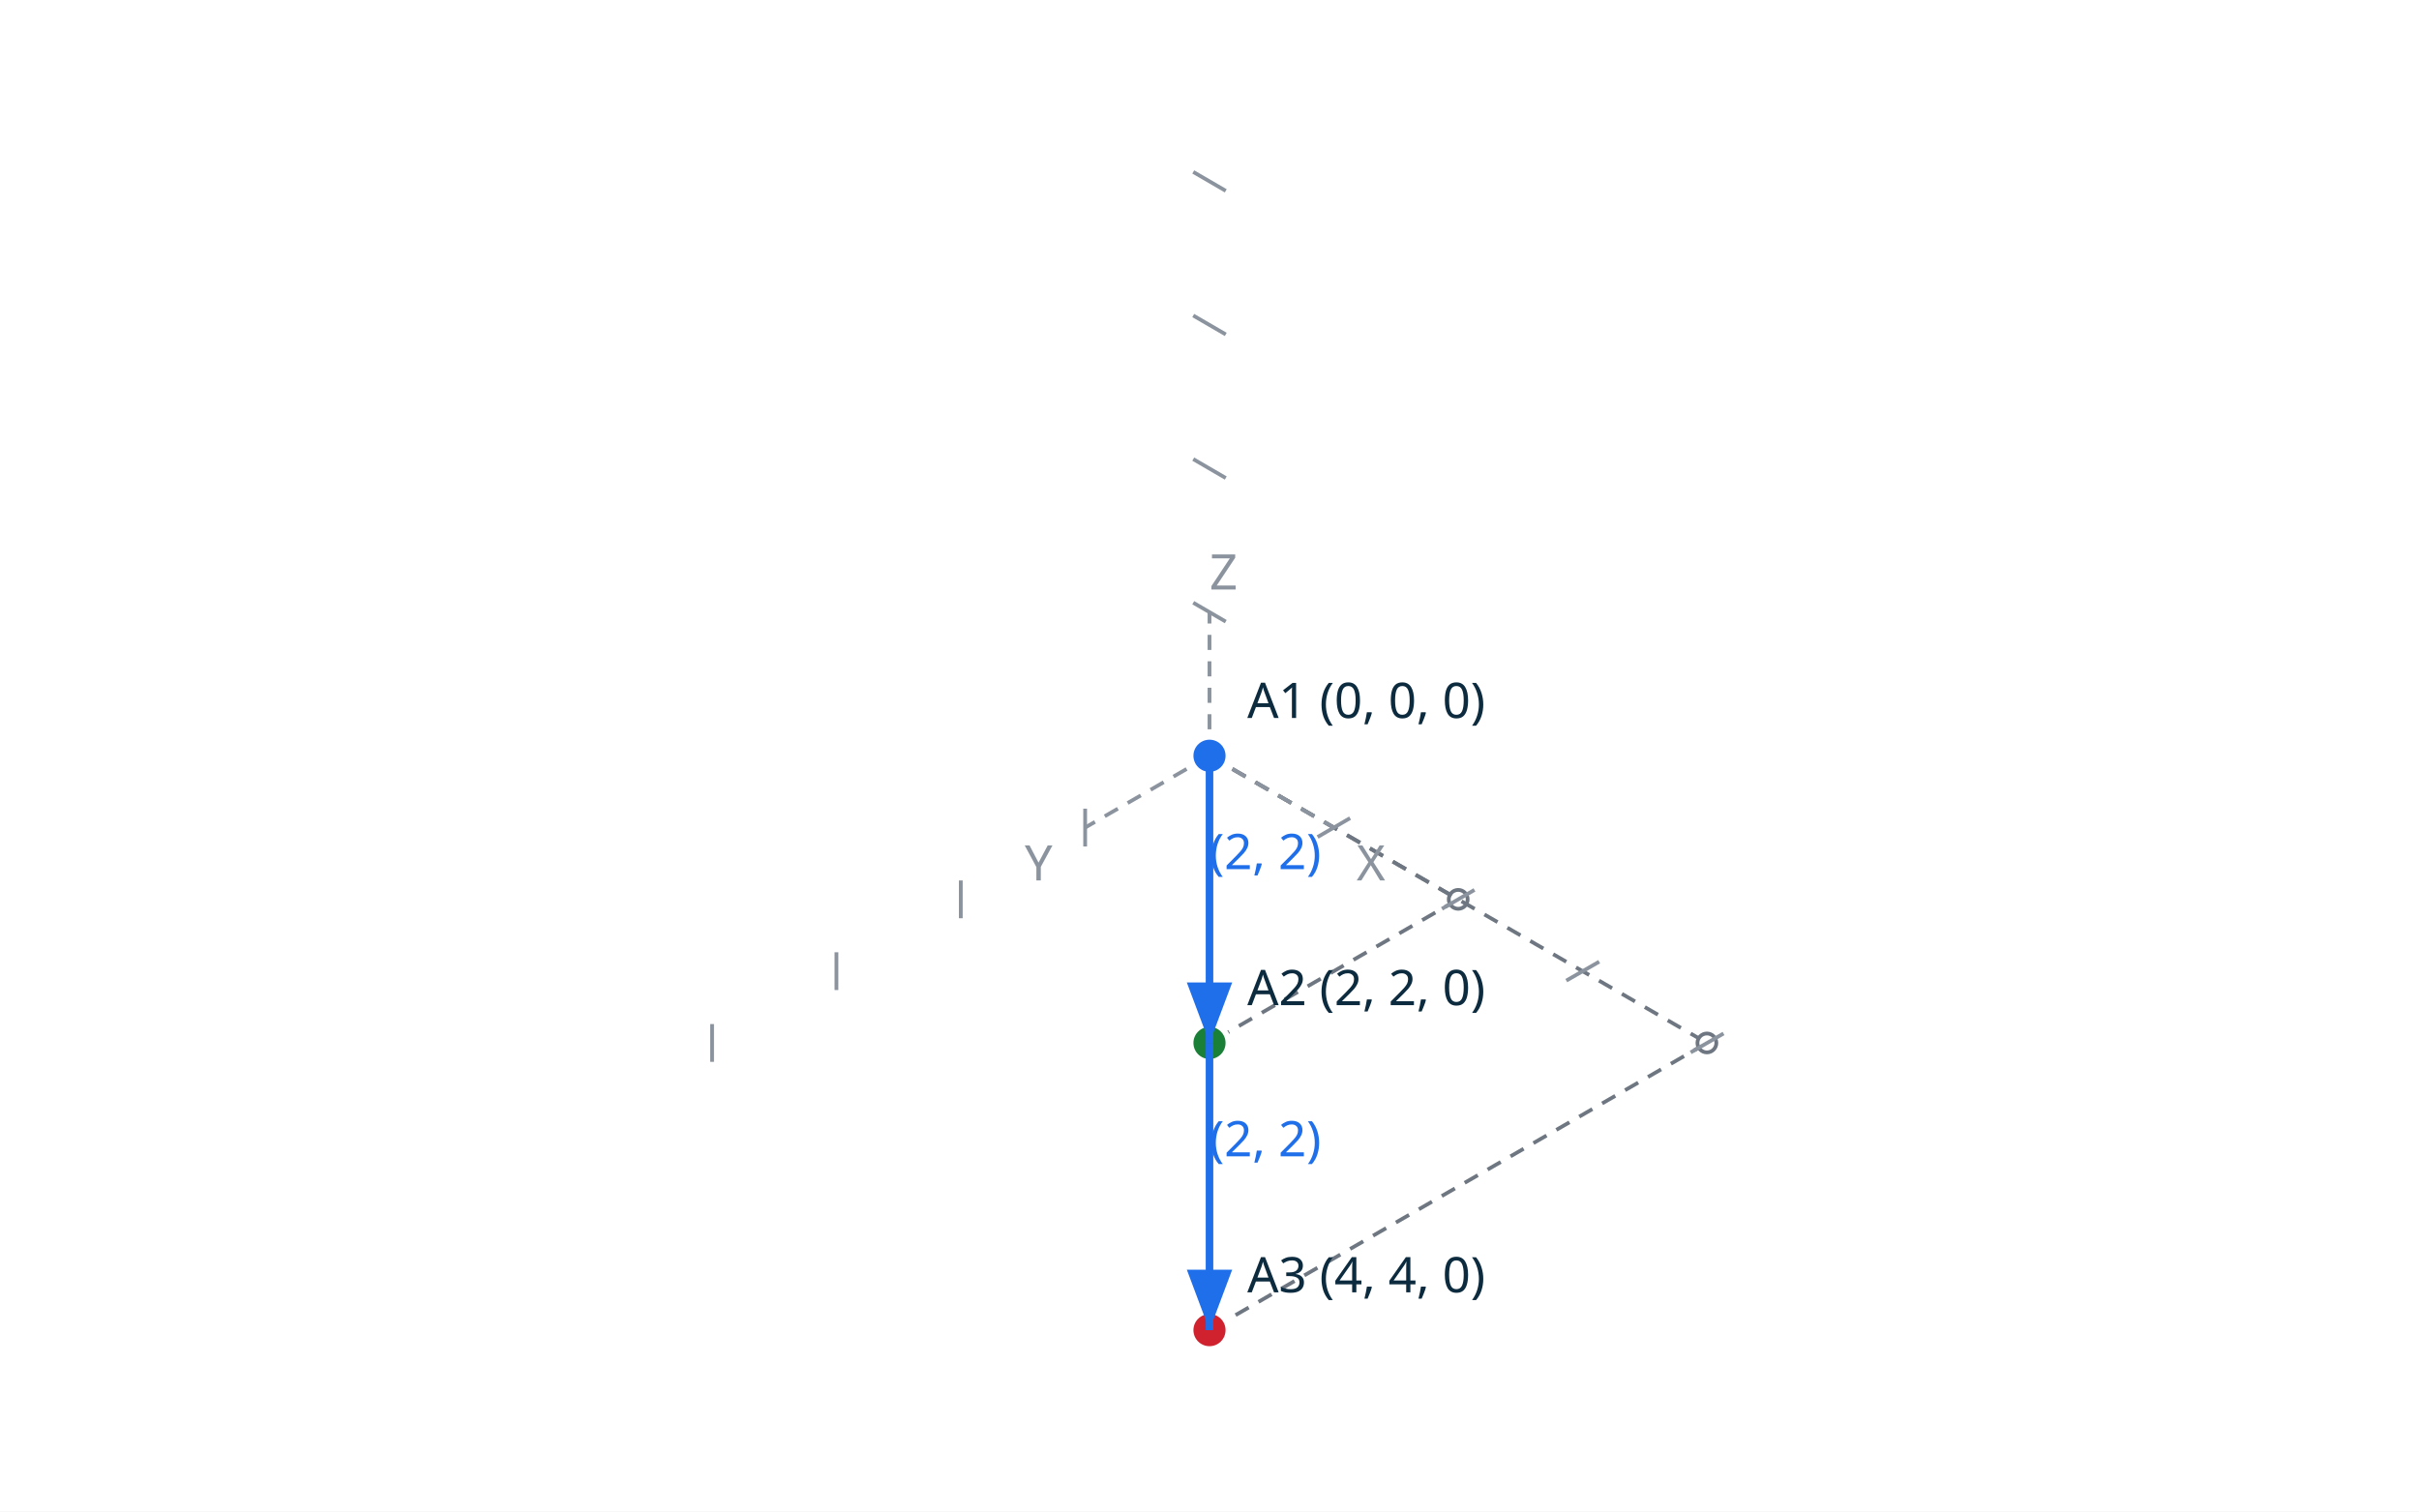
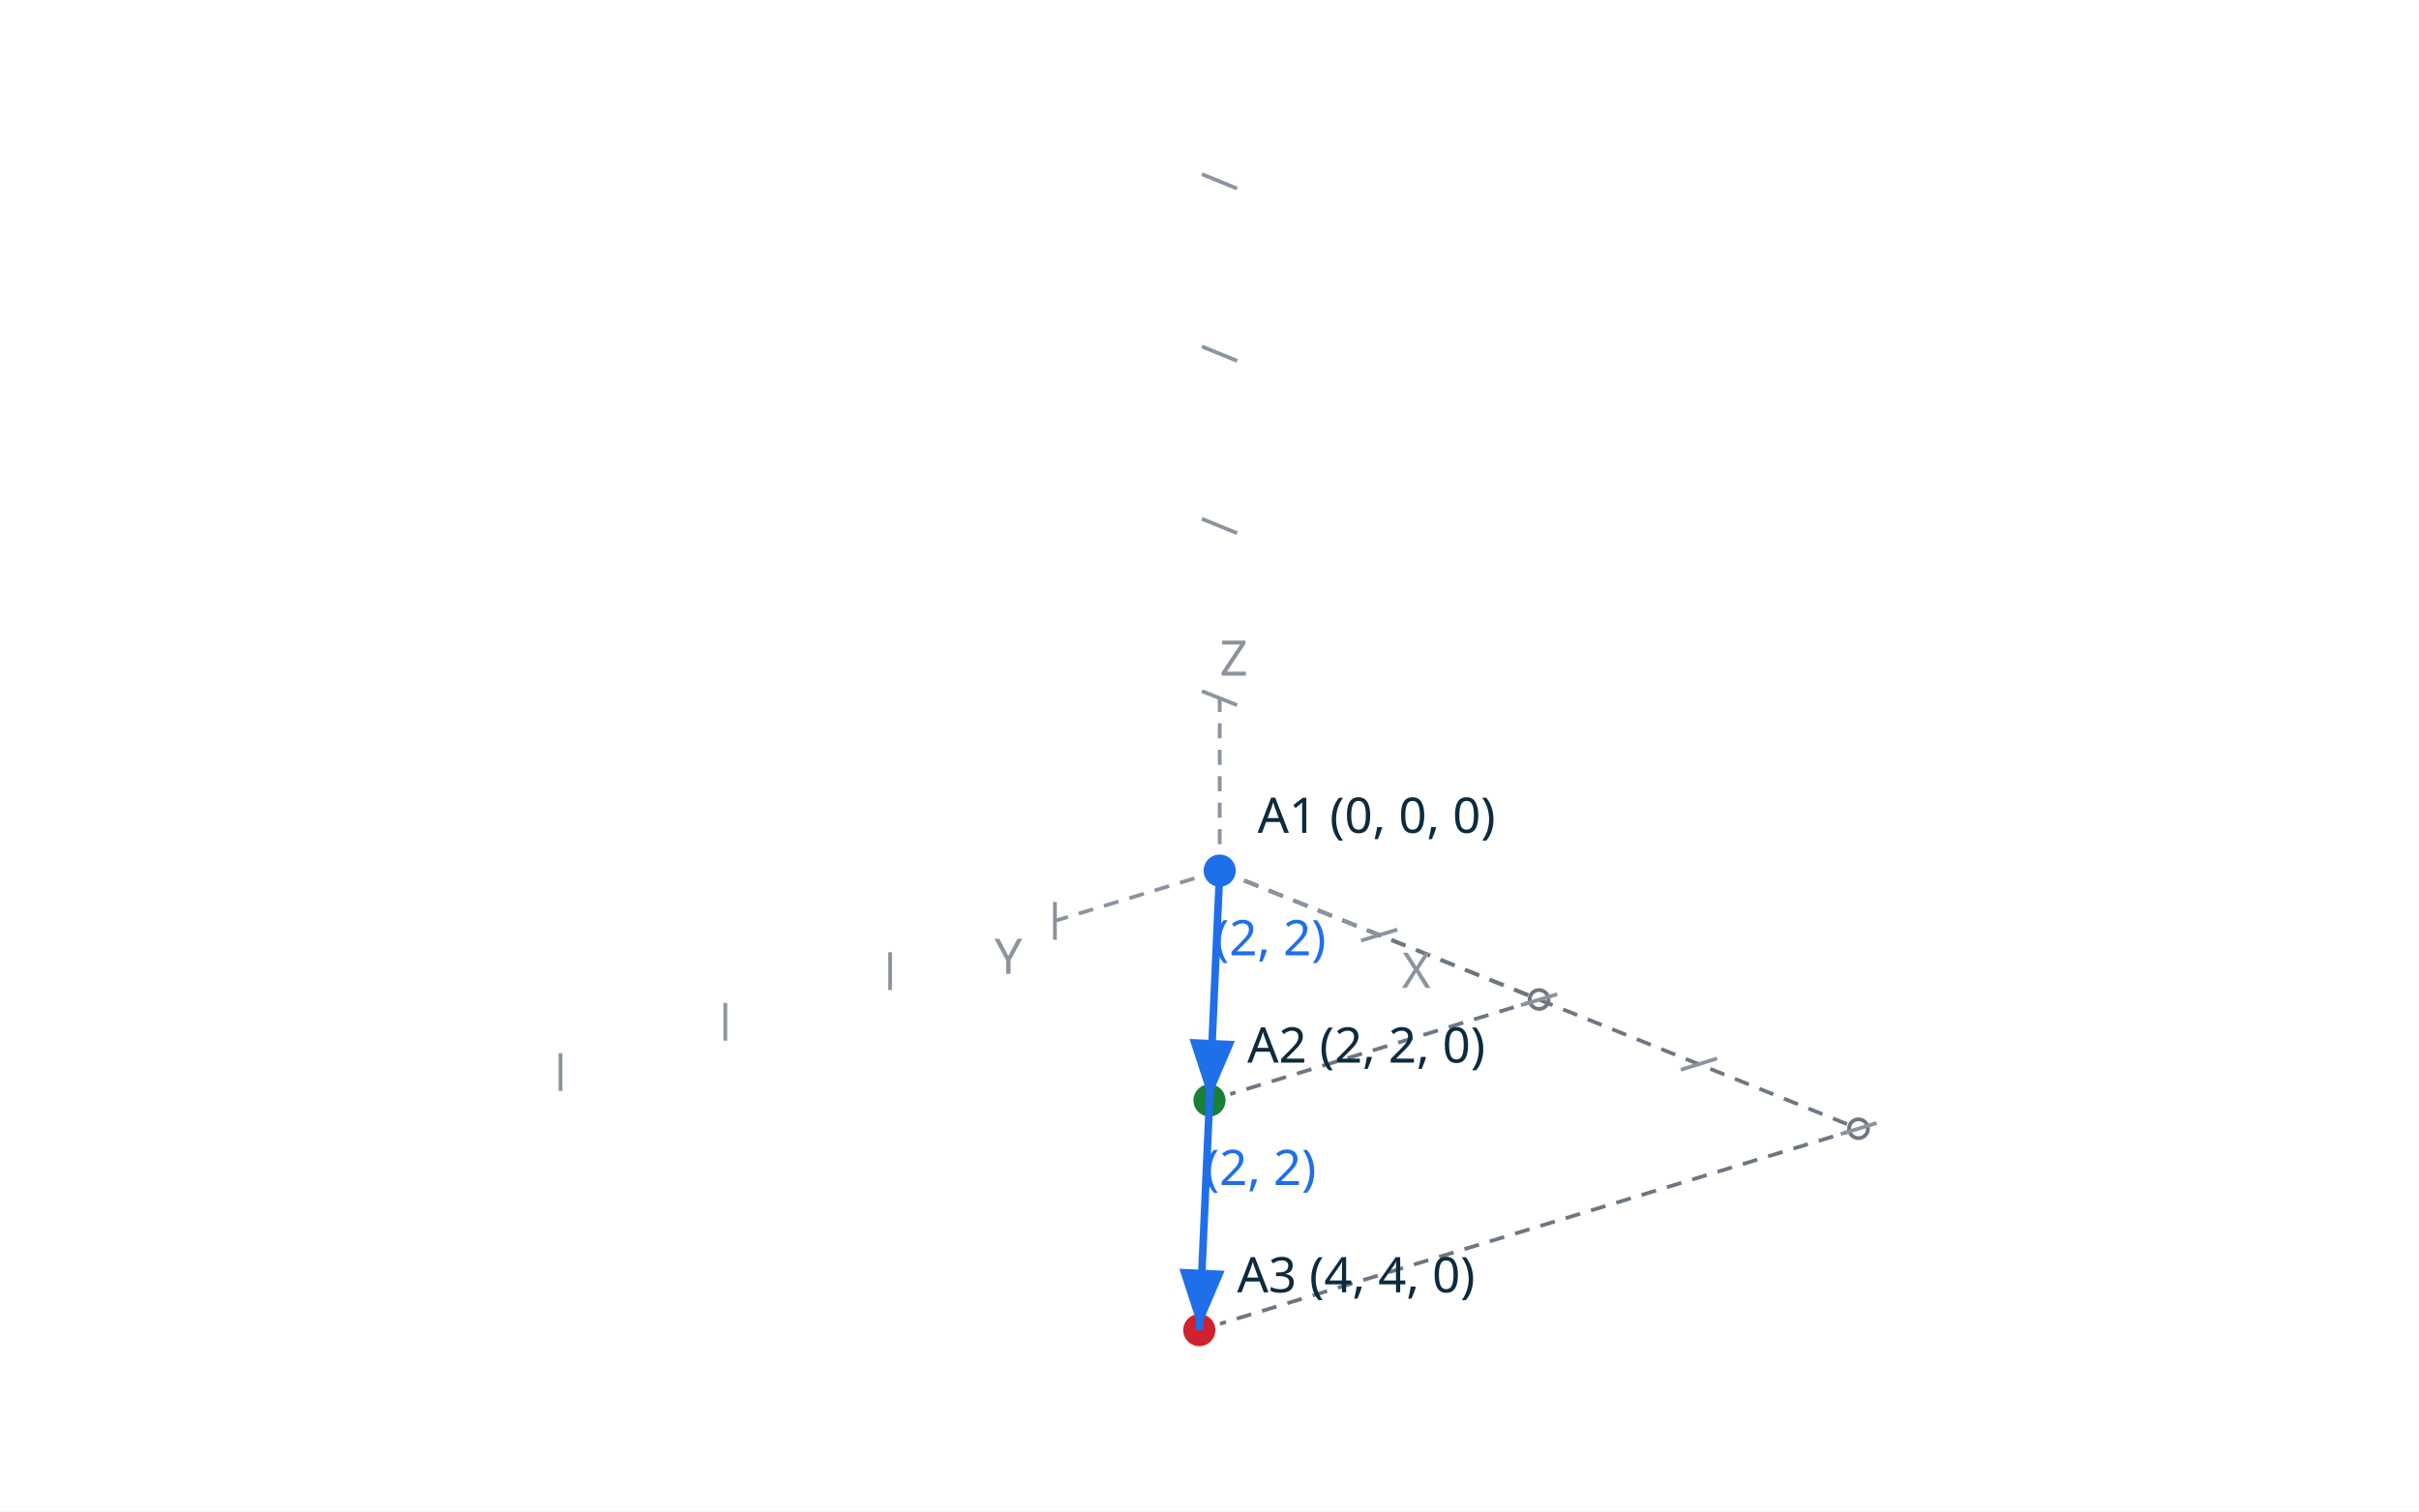
<svg xmlns="http://www.w3.org/2000/svg" viewBox="0 0 640 400" width="640" height="400">
  <rect width="640" height="400" fill="#ffffff" />
-   <circle cx="320.0" cy="200.0" r="2.5" fill="#ffffff" stroke="#6e7781" stroke-width="1.0" />
-   <circle cx="320.0" cy="200.0" r="2.5" fill="#ffffff" stroke="#6e7781" stroke-width="1.0" />
-   <line x1="320.0" y1="200.0" x2="385.8" y2="238.0" stroke="#6e7781" stroke-width="1.0" stroke-dasharray="4 3" />
-   <line x1="385.8" y1="238.0" x2="320.0" y2="276.0" stroke="#6e7781" stroke-width="1.0" stroke-dasharray="4 3" />
-   <circle cx="385.8" cy="238.0" r="2.5" fill="#ffffff" stroke="#6e7781" stroke-width="1.0" />
-   <circle cx="320.0" cy="276.0" r="2.5" fill="#ffffff" stroke="#6e7781" stroke-width="1.0" />
-   <line x1="320.0" y1="200.0" x2="451.6" y2="276.0" stroke="#6e7781" stroke-width="1.0" stroke-dasharray="4 3" />
-   <line x1="451.6" y1="276.0" x2="320.0" y2="352.0" stroke="#6e7781" stroke-width="1.0" stroke-dasharray="4 3" />
-   <circle cx="451.6" cy="276.0" r="2.5" fill="#ffffff" stroke="#6e7781" stroke-width="1.0" />
-   <circle cx="320.0" cy="352.0" r="2.5" fill="#ffffff" stroke="#6e7781" stroke-width="1.0" />
-   <line x1="320.0" y1="200.0" x2="352.9" y2="219.0" stroke="#8b949e" stroke-width="1.0" stroke-dasharray="4 3" />
-   <text x="358.9" y="233.0" fill="#8b949e" font-family="sans-serif" font-size="13">X</text>
-   <line x1="320.0" y1="200.0" x2="287.1" y2="219.0" stroke="#8b949e" stroke-width="1.0" stroke-dasharray="4 3" />
-   <text x="271.1" y="233.0" fill="#8b949e" font-family="sans-serif" font-size="13">Y</text>
-   <line x1="320.0" y1="200.0" x2="320.0" y2="162.0" stroke="#8b949e" stroke-width="1.0" stroke-dasharray="4 3" />
-   <text x="320.0" y="156.0" fill="#8b949e" font-family="sans-serif" font-size="13">Z</text>
-   <circle cx="320.0" cy="200.0" r="2.5" fill="#8b949e" />
-   <line x1="357.2" y1="216.5" x2="348.6" y2="221.5" stroke="#8b949e" stroke-width="1.0" />
-   <line x1="390.1" y1="235.5" x2="381.5" y2="240.5" stroke="#8b949e" stroke-width="1.0" />
-   <line x1="423.1" y1="254.5" x2="414.4" y2="259.5" stroke="#8b949e" stroke-width="1.0" />
-   <line x1="456.0" y1="273.5" x2="447.3" y2="278.5" stroke="#8b949e" stroke-width="1.0" />
-   <line x1="287.1" y1="224.0" x2="287.1" y2="214.0" stroke="#8b949e" stroke-width="1.0" />
-   <line x1="254.2" y1="243.0" x2="254.2" y2="233.0" stroke="#8b949e" stroke-width="1.0" />
-   <line x1="221.3" y1="262.0" x2="221.3" y2="252.0" stroke="#8b949e" stroke-width="1.0" />
-   <line x1="188.4" y1="281.0" x2="188.4" y2="271.0" stroke="#8b949e" stroke-width="1.0" />
-   <line x1="315.7" y1="159.5" x2="324.3" y2="164.5" stroke="#8b949e" stroke-width="1.0" />
-   <line x1="315.7" y1="121.5" x2="324.3" y2="126.5" stroke="#8b949e" stroke-width="1.0" />
-   <line x1="315.7" y1="83.5" x2="324.3" y2="88.5" stroke="#8b949e" stroke-width="1.0" />
-   <line x1="315.7" y1="45.5" x2="324.3" y2="50.5" stroke="#8b949e" stroke-width="1.0" />
-   <circle cx="320.0" cy="200.0" r="5.0" fill="#1f6feb" stroke="#ffffff" stroke-width="1.5" />
-   <text x="330.0" y="190.0" fill="#0d2b3e" font-family="sans-serif" font-size="13">A1 (0, 0, 0)</text>
-   <circle cx="320.0" cy="276.0" r="5.0" fill="#1a7f37" stroke="#ffffff" stroke-width="1.5" />
-   <text x="330.0" y="266.0" fill="#0d2b3e" font-family="sans-serif" font-size="13">A2 (2, 2, 0)</text>
-   <circle cx="320.0" cy="352.0" r="5.0" fill="#cf222e" stroke="#ffffff" stroke-width="1.5" />
-   <text x="330.0" y="342.0" fill="#0d2b3e" font-family="sans-serif" font-size="13">A3 (4, 4, 0)</text>
+   <circle cx="322.7" cy="230.4" r="2.5" fill="#ffffff" stroke="#6e7781" stroke-width="1.0" />
+   <circle cx="322.7" cy="230.4" r="2.5" fill="#ffffff" stroke="#6e7781" stroke-width="1.0" />
+   <line x1="322.7" y1="230.4" x2="407.2" y2="264.5" stroke="#6e7781" stroke-width="1.0" stroke-dasharray="4 3" />
+   <line x1="407.2" y1="264.5" x2="320.0" y2="291.2" stroke="#6e7781" stroke-width="1.0" stroke-dasharray="4 3" />
+   <circle cx="407.2" cy="264.5" r="2.5" fill="#ffffff" stroke="#6e7781" stroke-width="1.0" />
+   <circle cx="320.0" cy="291.2" r="2.5" fill="#ffffff" stroke="#6e7781" stroke-width="1.0" />
+   <line x1="322.7" y1="230.4" x2="491.7" y2="298.7" stroke="#6e7781" stroke-width="1.0" stroke-dasharray="4 3" />
+   <line x1="491.7" y1="298.7" x2="317.3" y2="352.0" stroke="#6e7781" stroke-width="1.0" stroke-dasharray="4 3" />
+   <circle cx="491.7" cy="298.7" r="2.5" fill="#ffffff" stroke="#6e7781" stroke-width="1.0" />
+   <circle cx="317.3" cy="352.0" r="2.5" fill="#ffffff" stroke="#6e7781" stroke-width="1.0" />
+   <line x1="322.7" y1="230.4" x2="364.9" y2="247.4" stroke="#8b949e" stroke-width="1.0" stroke-dasharray="4 3" />
+   <text x="370.9" y="261.4" fill="#8b949e" font-family="sans-serif" font-size="13">X</text>
+   <line x1="322.7" y1="230.4" x2="279.1" y2="243.7" stroke="#8b949e" stroke-width="1.0" stroke-dasharray="4 3" />
+   <text x="263.1" y="257.7" fill="#8b949e" font-family="sans-serif" font-size="13">Y</text>
+   <line x1="322.7" y1="230.4" x2="322.7" y2="184.8" stroke="#8b949e" stroke-width="1.0" stroke-dasharray="4 3" />
+   <text x="322.7" y="178.8" fill="#8b949e" font-family="sans-serif" font-size="13">Z</text>
+   <circle cx="322.7" cy="230.4" r="2.5" fill="#8b949e" />
+   <line x1="369.7" y1="246.0" x2="360.1" y2="248.9" stroke="#8b949e" stroke-width="1.0" />
+   <line x1="412.0" y1="263.1" x2="402.4" y2="266.0" stroke="#8b949e" stroke-width="1.0" />
+   <line x1="454.3" y1="280.1" x2="444.7" y2="283.1" stroke="#8b949e" stroke-width="1.0" />
+   <line x1="496.5" y1="297.2" x2="487.0" y2="300.1" stroke="#8b949e" stroke-width="1.0" />
+   <line x1="279.1" y1="248.7" x2="279.1" y2="238.7" stroke="#8b949e" stroke-width="1.0" />
+   <line x1="235.5" y1="262.0" x2="235.5" y2="252.0" stroke="#8b949e" stroke-width="1.0" />
+   <line x1="191.9" y1="275.4" x2="191.9" y2="265.4" stroke="#8b949e" stroke-width="1.0" />
+   <line x1="148.3" y1="288.7" x2="148.3" y2="278.7" stroke="#8b949e" stroke-width="1.0" />
+   <line x1="318.0" y1="182.9" x2="327.3" y2="186.6" stroke="#8b949e" stroke-width="1.0" />
+   <line x1="318.0" y1="137.3" x2="327.3" y2="141.1" stroke="#8b949e" stroke-width="1.0" />
+   <line x1="318.0" y1="91.7" x2="327.3" y2="95.5" stroke="#8b949e" stroke-width="1.0" />
+   <line x1="318.0" y1="46.1" x2="327.3" y2="49.9" stroke="#8b949e" stroke-width="1.0" />
+   <circle cx="322.7" cy="230.4" r="5.0" fill="#1f6feb" stroke="#ffffff" stroke-width="1.5" />
+   <text x="332.7" y="220.4" fill="#0d2b3e" font-family="sans-serif" font-size="13">A1 (0, 0, 0)</text>
+   <circle cx="320.0" cy="291.2" r="5.0" fill="#1a7f37" stroke="#ffffff" stroke-width="1.5" />
+   <text x="330.0" y="281.2" fill="#0d2b3e" font-family="sans-serif" font-size="13">A2 (2, 2, 0)</text>
+   <circle cx="317.3" cy="352.0" r="5.0" fill="#cf222e" stroke="#ffffff" stroke-width="1.5" />
+   <text x="327.3" y="342.0" fill="#0d2b3e" font-family="sans-serif" font-size="13">A3 (4, 4, 0)</text>
  <defs>
    <marker id="arrow" markerWidth="10" markerHeight="10" refX="8" refY="3" orient="auto">
      <path d="M0,0 L8,3 L0,6 z" fill="#1a7f37" />
    </marker>
    <marker id="arrow1" markerWidth="10" markerHeight="10" refX="8" refY="3" orient="auto">
      <path d="M0,0 L8,3 L0,6 z" fill="#1f6feb" />
    </marker>
  </defs>
-   <line x1="320.0" y1="200.0" x2="320.0" y2="276.0" stroke="#1f6feb" stroke-width="2.0" marker-end="url(#arrow1)" />
-   <text x="320.0" y="230.0" fill="#1f6feb" font-family="sans-serif" font-size="13">(2, 2)</text>
-   <line x1="320.0" y1="276.0" x2="320.0" y2="352.0" stroke="#1f6feb" stroke-width="2.0" marker-end="url(#arrow1)" />
-   <text x="320.0" y="306.0" fill="#1f6feb" font-family="sans-serif" font-size="13">(2, 2)</text>
+   <line x1="322.7" y1="230.4" x2="320.0" y2="291.2" stroke="#1f6feb" stroke-width="2.0" marker-end="url(#arrow1)" />
+   <text x="321.3" y="252.8" fill="#1f6feb" font-family="sans-serif" font-size="13">(2, 2)</text>
+   <line x1="320.0" y1="291.2" x2="317.3" y2="352.0" stroke="#1f6feb" stroke-width="2.0" marker-end="url(#arrow1)" />
+   <text x="318.7" y="313.6" fill="#1f6feb" font-family="sans-serif" font-size="13">(2, 2)</text>
</svg>
